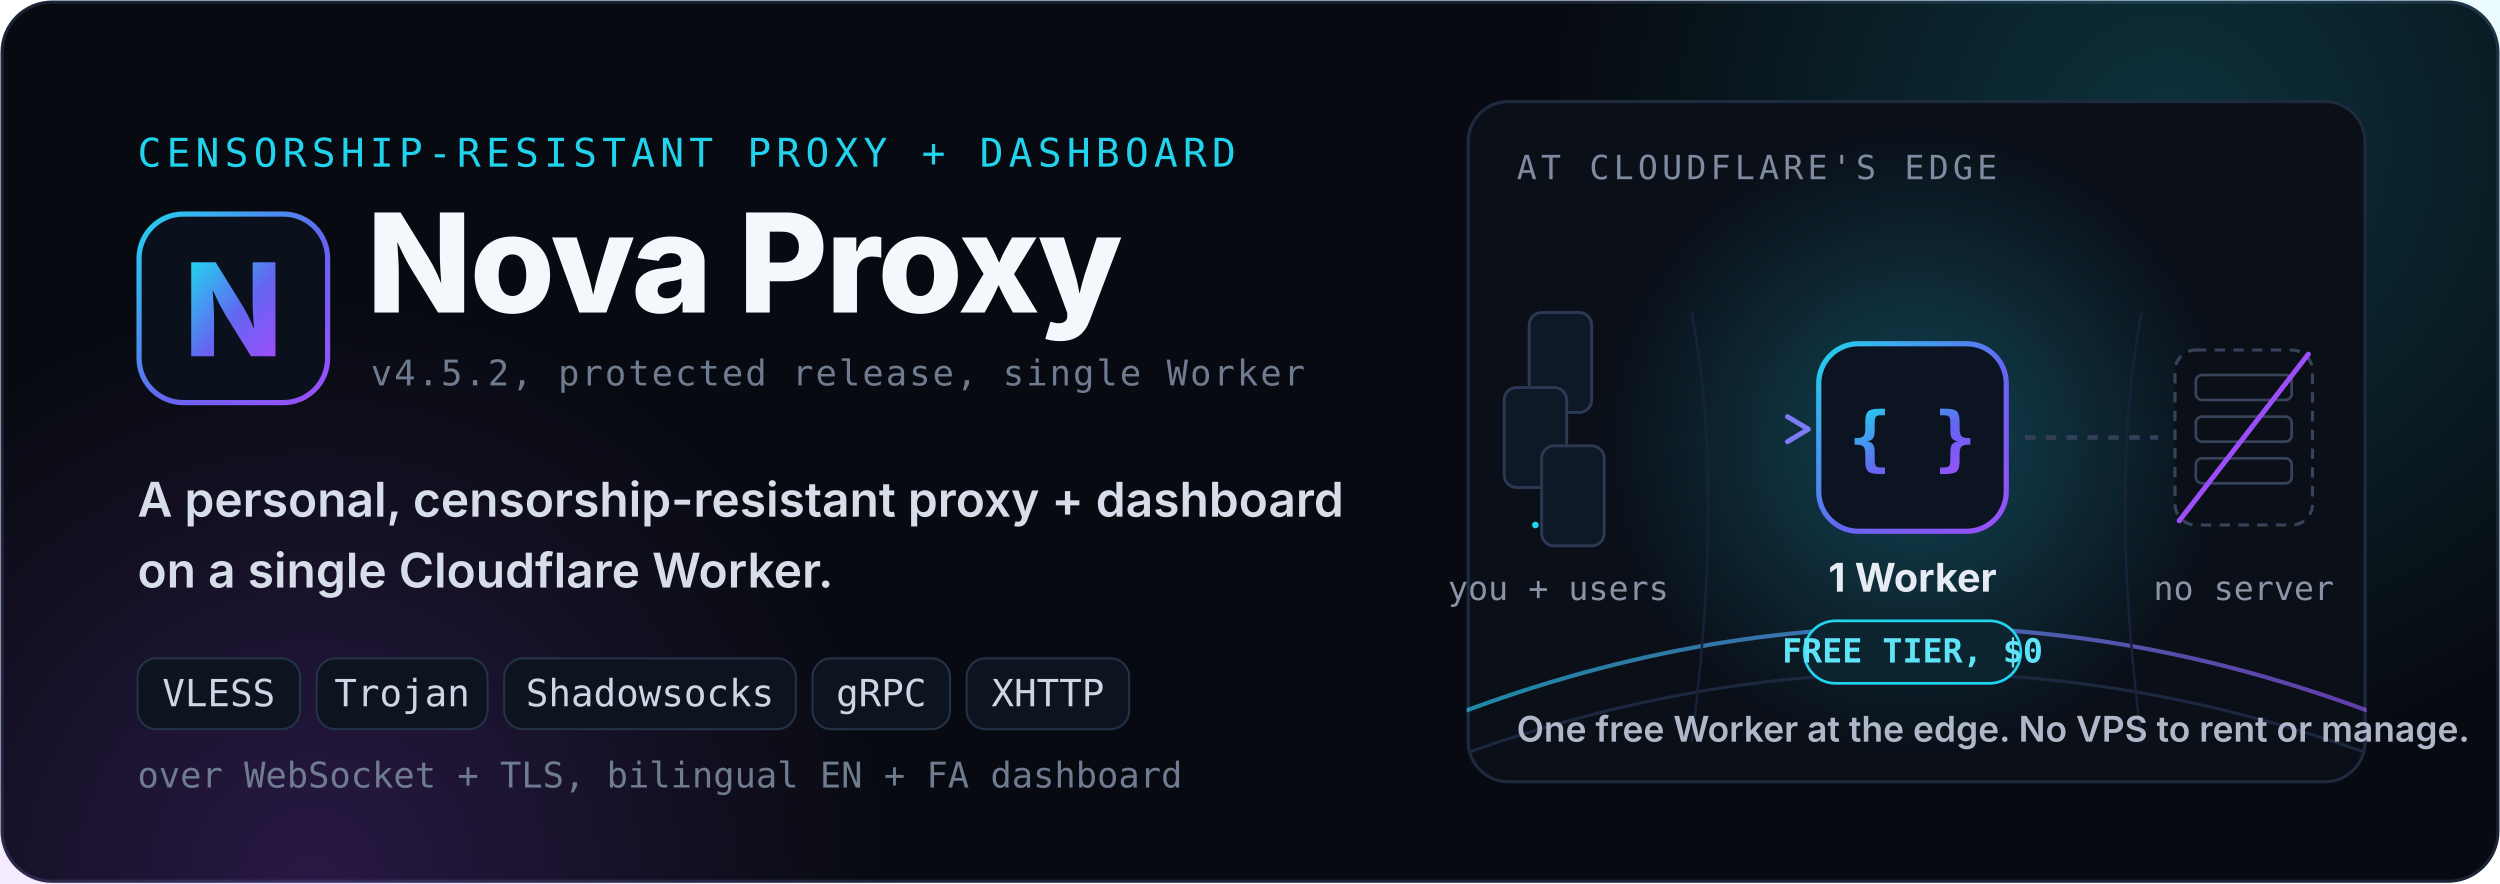
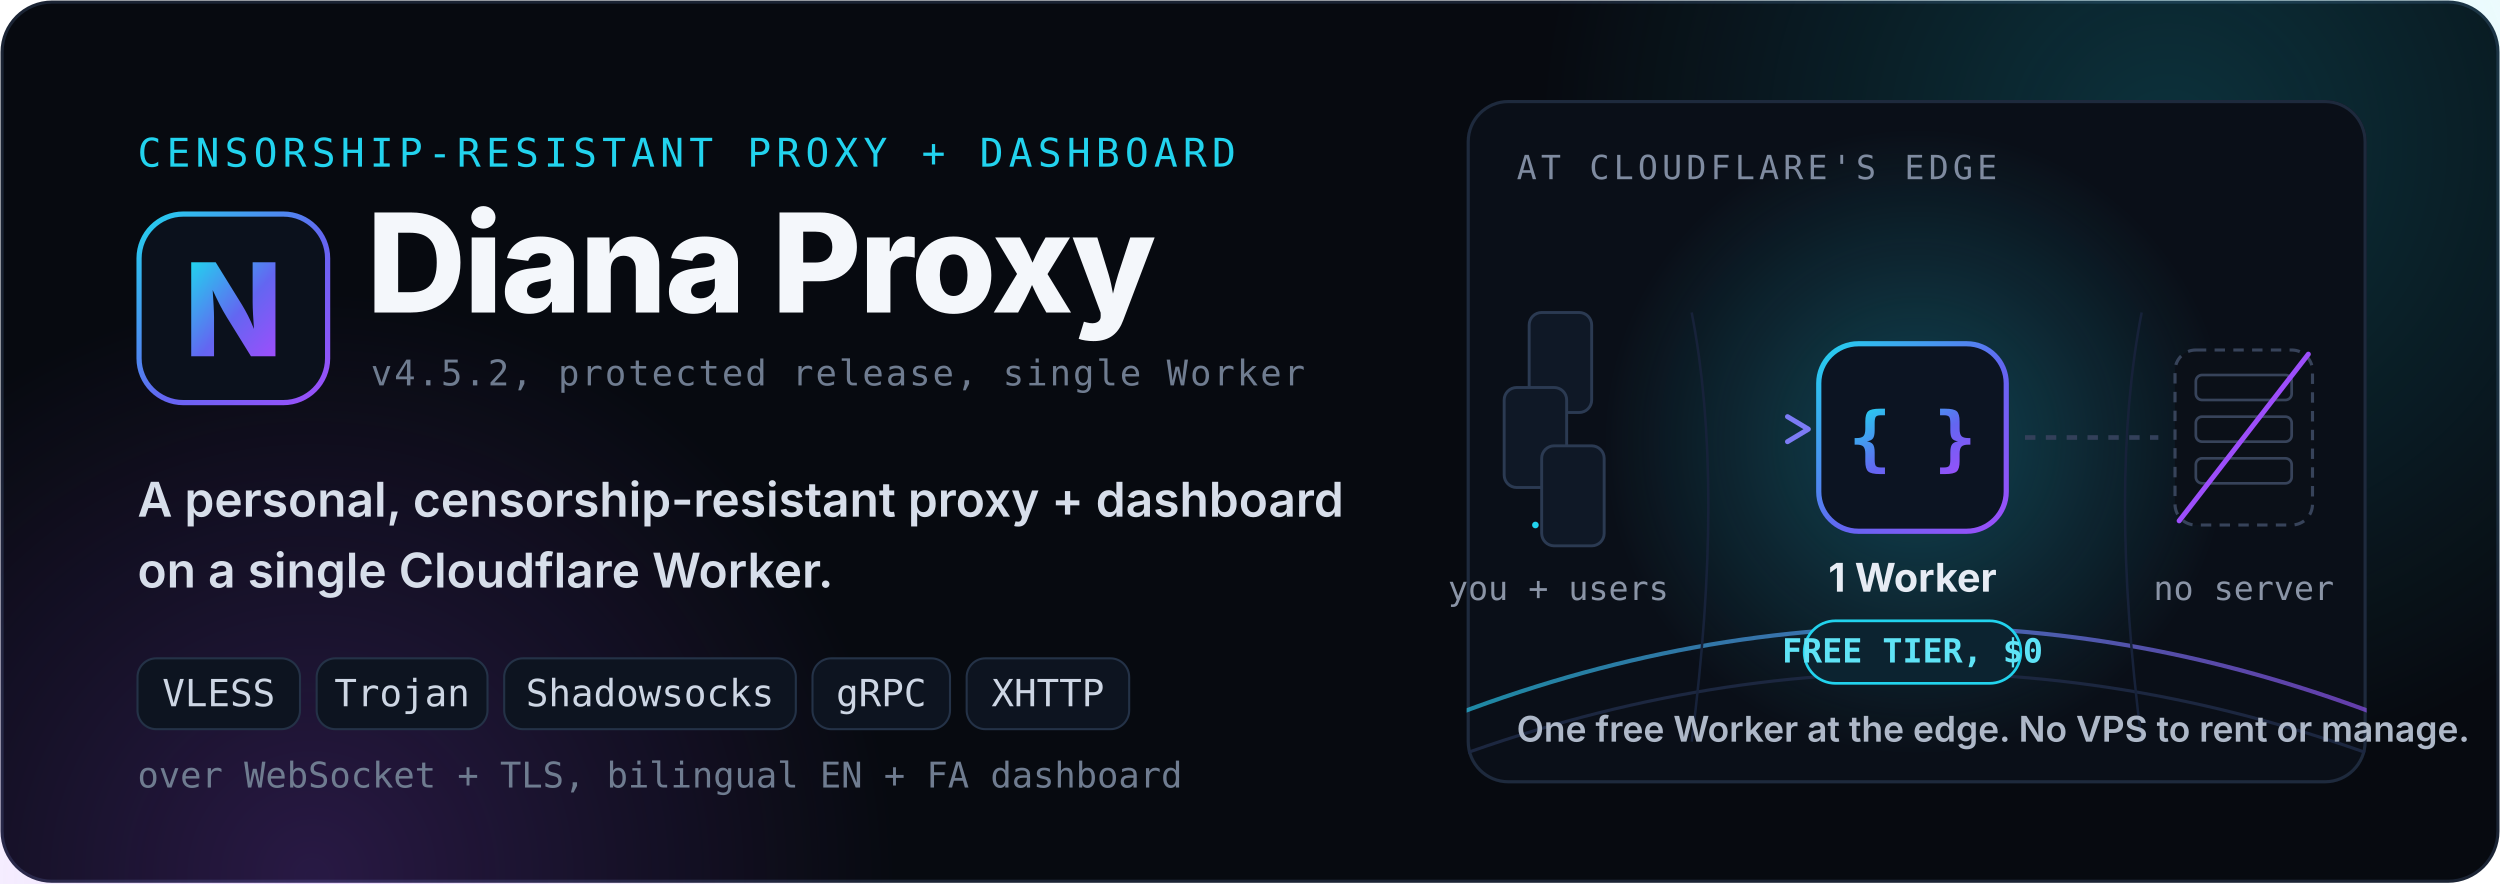
<svg xmlns="http://www.w3.org/2000/svg" width="1200" height="424" viewBox="0 0 1200 424" role="img" aria-labelledby="heroTitle heroDesc">
  <defs>
-     <linearGradient id="novaGrad" x1="0" y1="0" x2="1" y2="1">
+     <linearGradient id="DianaGrad" x1="0" y1="0" x2="1" y2="1">
      <stop offset="0" stop-color="#22d3ee" />
      <stop offset="0.55" stop-color="#6366f1" />
      <stop offset="1" stop-color="#9d4efb" />
    </linearGradient>
-     <linearGradient id="novaGradH" x1="0" y1="0" x2="1" y2="0">
+     <linearGradient id="DianaGradH" x1="0" y1="0" x2="1" y2="0">
      <stop offset="0" stop-color="#22d3ee" />
      <stop offset="1" stop-color="#9d4efb" />
    </linearGradient>
    <radialGradient id="glowTR" cx="0.5" cy="0.5" r="0.5">
      <stop offset="0" stop-color="#22d3ee" stop-opacity="0.20" />
      <stop offset="1" stop-color="#22d3ee" stop-opacity="0" />
    </radialGradient>
    <radialGradient id="glowV" cx="0.5" cy="0.5" r="0.5">
      <stop offset="0" stop-color="#9d4efb" stop-opacity="0.22" />
      <stop offset="1" stop-color="#9d4efb" stop-opacity="0" />
    </radialGradient>
    <radialGradient id="nodeGlow" cx="0.5" cy="0.5" r="0.5">
      <stop offset="0" stop-color="#22d3ee" stop-opacity="0.55" />
      <stop offset="1" stop-color="#22d3ee" stop-opacity="0" />
    </radialGradient>
    <clipPath id="boardClip">
      <rect x="704" y="48" width="432" height="328" rx="20" />
    </clipPath>
  </defs>
  <rect x="1" y="1" width="1198" height="422" rx="24" fill="#070a10" />
  <rect x="1" y="1" width="1198" height="422" rx="24" fill="none" stroke="#1b2434" stroke-width="1.5" />
  <circle cx="1040" cy="70" r="300" fill="url(#glowTR)" />
  <circle cx="150" cy="420" r="280" fill="url(#glowV)" />
  <g>
    <text x="66" y="80" font-family="ui-monospace,SFMono-Regular,Menlo,monospace" font-size="19" letter-spacing="2.5" fill="#22d3ee">CENSORSHIP-RESISTANT PROXY + DASHBOARD</text>
    <rect x="66" y="102" width="92" height="92" rx="22" fill="#0b111c" />
-     <rect x="66.75" y="102.75" width="90.5" height="90.5" rx="21.25" fill="none" stroke="url(#novaGrad)" stroke-width="2.5" />
-     <text x="112" y="171" text-anchor="middle" font-family="-apple-system,BlinkMacSystemFont,Segoe UI,sans-serif" font-size="62" font-weight="800" fill="url(#novaGrad)">N</text>
-     <text x="176" y="150" font-family="-apple-system,BlinkMacSystemFont,Segoe UI,sans-serif" font-size="66" font-weight="800" fill="#f4f7fb" letter-spacing="-1">Nova Proxy</text>
+     <rect x="66.75" y="102.75" width="90.5" height="90.5" rx="21.25" fill="none" stroke="url(#DianaGrad)" stroke-width="2.5" />
+     <text x="112" y="171" text-anchor="middle" font-family="-apple-system,BlinkMacSystemFont,Segoe UI,sans-serif" font-size="62" font-weight="800" fill="url(#DianaGrad)">N</text>
+     <text x="176" y="150" font-family="-apple-system,BlinkMacSystemFont,Segoe UI,sans-serif" font-size="66" font-weight="800" fill="#f4f7fb" letter-spacing="-1">Diana Proxy</text>
    <text x="178" y="185" font-family="ui-monospace,SFMono-Regular,Menlo,monospace" font-size="17" letter-spacing="1" fill="#6f7c90">v4.5.2, protected release, single Worker</text>
    <text x="66" y="248" font-family="-apple-system,BlinkMacSystemFont,Segoe UI,sans-serif" font-size="23" font-weight="600" fill="#d7deea">A personal, censorship-resistant proxy + dashboard</text>
    <text x="66" y="282" font-family="-apple-system,BlinkMacSystemFont,Segoe UI,sans-serif" font-size="23" font-weight="600" fill="#d7deea">on a single Cloudflare Worker.</text>
    <g font-family="ui-monospace,SFMono-Regular,Menlo,monospace" font-size="18">
      <g>
        <rect x="66" y="316" width="78" height="34" rx="9" fill="#0d1420" stroke="#243247" stroke-width="1" />
        <text x="105" y="339" text-anchor="middle" fill="#cdd6e4">VLESS</text>
      </g>
      <g>
        <rect x="152" y="316" width="82" height="34" rx="9" fill="#0d1420" stroke="#243247" stroke-width="1" />
        <text x="193" y="339" text-anchor="middle" fill="#cdd6e4">Trojan</text>
      </g>
      <g>
        <rect x="242" y="316" width="140" height="34" rx="9" fill="#0d1420" stroke="#243247" stroke-width="1" />
        <text x="312" y="339" text-anchor="middle" fill="#cdd6e4">Shadowsocks</text>
      </g>
      <g>
        <rect x="390" y="316" width="66" height="34" rx="9" fill="#0d1420" stroke="#243247" stroke-width="1" />
        <text x="423" y="339" text-anchor="middle" fill="#cdd6e4">gRPC</text>
      </g>
      <g>
        <rect x="464" y="316" width="78" height="34" rx="9" fill="#0d1420" stroke="#243247" stroke-width="1" />
        <text x="503" y="339" text-anchor="middle" fill="#cdd6e4">XHTTP</text>
      </g>
    </g>
    <text x="66" y="378" font-family="ui-monospace,SFMono-Regular,Menlo,monospace" font-size="17" fill="#6f7c90">over WebSocket + TLS, bilingual EN + FA dashboard</text>
  </g>
  <g>
    <rect x="704" y="48" width="432" height="328" rx="20" fill="#0a0f18" />
    <rect x="704.75" y="48.75" width="430.5" height="326.5" rx="19.25" fill="none" stroke="#1e2a3d" stroke-width="1.5" />
    <g clip-path="url(#boardClip)">
      <circle cx="920" cy="212" r="150" fill="url(#nodeGlow)" opacity="0.5" />
-       <path d="M676 352 Q920 250 1164 352" fill="none" stroke="url(#novaGradH)" stroke-width="2" opacity="0.65" />
+       <path d="M676 352 Q920 250 1164 352" fill="none" stroke="url(#DianaGradH)" stroke-width="2" opacity="0.65" />
      <path d="M676 372 Q920 274 1164 372" fill="none" stroke="#1c2740" stroke-width="1.5" />
      <path d="M812 356 Q828 232 812 150" fill="none" stroke="#17223a" stroke-width="1.2" />
      <path d="M1028 356 Q1012 232 1028 150" fill="none" stroke="#17223a" stroke-width="1.2" />
    </g>
    <text x="728" y="86" font-family="ui-monospace,SFMono-Regular,Menlo,monospace" font-size="16" letter-spacing="2" fill="#7f8ba0">AT CLOUDFLARE'S EDGE</text>
    <g>
      <rect x="734" y="150" width="30" height="48" rx="6" fill="#0f1826" stroke="#2b3a52" stroke-width="1.4" />
      <rect x="722" y="186" width="30" height="48" rx="6" fill="#0f1826" stroke="#2b3a52" stroke-width="1.4" />
      <rect x="740" y="214" width="30" height="48" rx="6" fill="#0f1826" stroke="#2b3a52" stroke-width="1.4" />
      <circle cx="737" cy="252" r="1.6" fill="#22d3ee" />
      <text x="748" y="288" text-anchor="middle" font-family="ui-monospace,SFMono-Regular,Menlo,monospace" font-size="16" fill="#8a94a6">you + users</text>
    </g>
-     <path d="M776 206 H864" fill="none" stroke="url(#novaGradH)" stroke-width="2.4" />
+     <path d="M776 206 H864" fill="none" stroke="url(#DianaGradH)" stroke-width="2.4" />
    <path d="M858 200 l10 6 l-10 6" fill="none" stroke="#7c7bf5" stroke-width="2.4" stroke-linecap="round" stroke-linejoin="round" />
    <rect x="872" y="164" width="92" height="92" rx="20" fill="#0c1422" />
-     <rect x="873" y="165" width="90" height="90" rx="19" fill="none" stroke="url(#novaGrad)" stroke-width="2.5" />
-     <text x="918" y="222" text-anchor="middle" font-family="ui-monospace,SFMono-Regular,Menlo,monospace" font-size="34" font-weight="700" fill="url(#novaGrad)">{ }</text>
+     <rect x="873" y="165" width="90" height="90" rx="19" fill="none" stroke="url(#DianaGrad)" stroke-width="2.5" />
+     <text x="918" y="222" text-anchor="middle" font-family="ui-monospace,SFMono-Regular,Menlo,monospace" font-size="34" font-weight="700" fill="url(#DianaGrad)">{ }</text>
    <text x="918" y="284" text-anchor="middle" font-family="-apple-system,BlinkMacSystemFont,Segoe UI,sans-serif" font-size="19" font-weight="700" fill="#e7ecf4">1 Worker</text>
    <g>
      <rect x="866" y="298" width="104" height="30" rx="15" fill="#0c2330" stroke="#22d3ee" stroke-width="1.3" />
      <text x="918" y="318" text-anchor="middle" font-family="ui-monospace,SFMono-Regular,Menlo,monospace" font-size="16" font-weight="700" fill="#5fe3f6">FREE TIER, $0</text>
    </g>
    <path d="M972 210 H1036" fill="none" stroke="#33405a" stroke-width="2.2" stroke-dasharray="5 5" />
    <g>
      <rect x="1044" y="168" width="66" height="84" rx="10" fill="#0b1018" stroke="#37435a" stroke-width="1.5" stroke-dasharray="5 4" />
      <rect x="1054" y="180" width="46" height="12" rx="3" fill="none" stroke="#37435a" stroke-width="1.3" />
      <rect x="1054" y="200" width="46" height="12" rx="3" fill="none" stroke="#37435a" stroke-width="1.3" />
      <rect x="1054" y="220" width="46" height="12" rx="3" fill="none" stroke="#37435a" stroke-width="1.3" />
      <path d="M1046 250 L1108 170" stroke="#9d4efb" stroke-width="2.4" stroke-linecap="round" />
      <text x="1077" y="288" text-anchor="middle" font-family="ui-monospace,SFMono-Regular,Menlo,monospace" font-size="16" fill="#8a94a6">no server</text>
    </g>
    <text x="728" y="356" font-family="-apple-system,BlinkMacSystemFont,Segoe UI,sans-serif" font-size="17" font-weight="600" fill="#aeb8c8">One free Worker at the edge. No VPS to rent or manage.</text>
  </g>
</svg>
